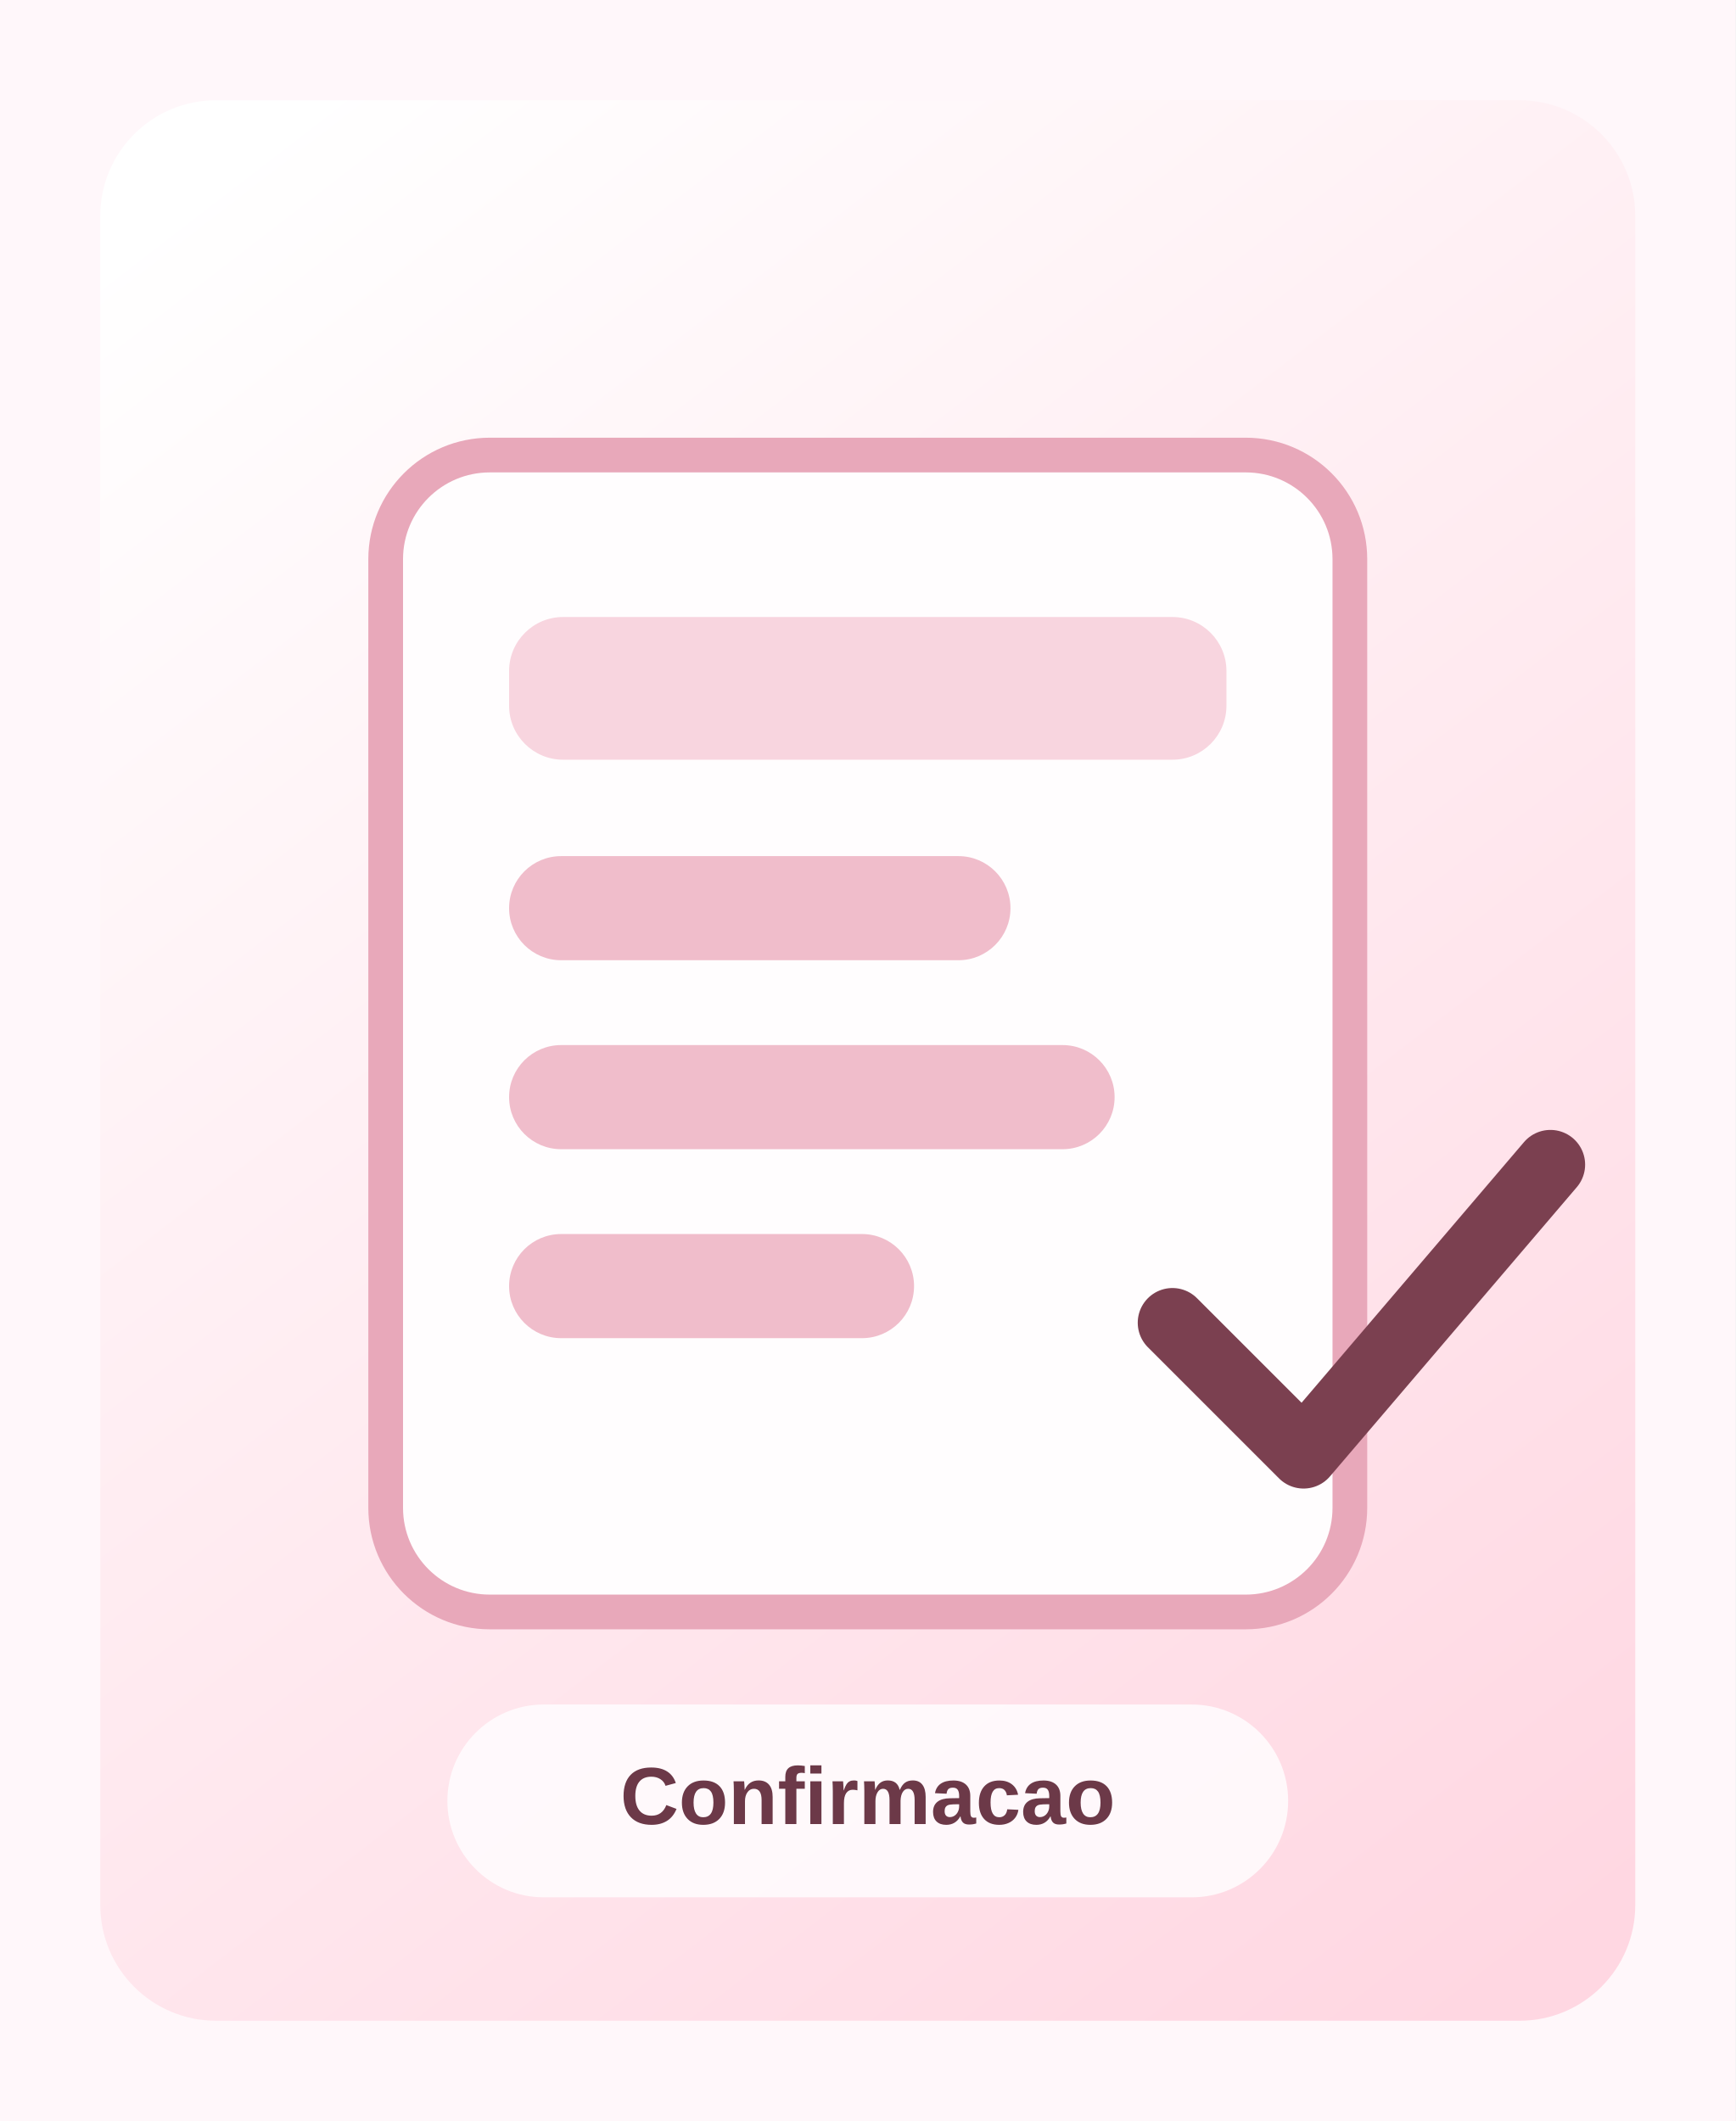
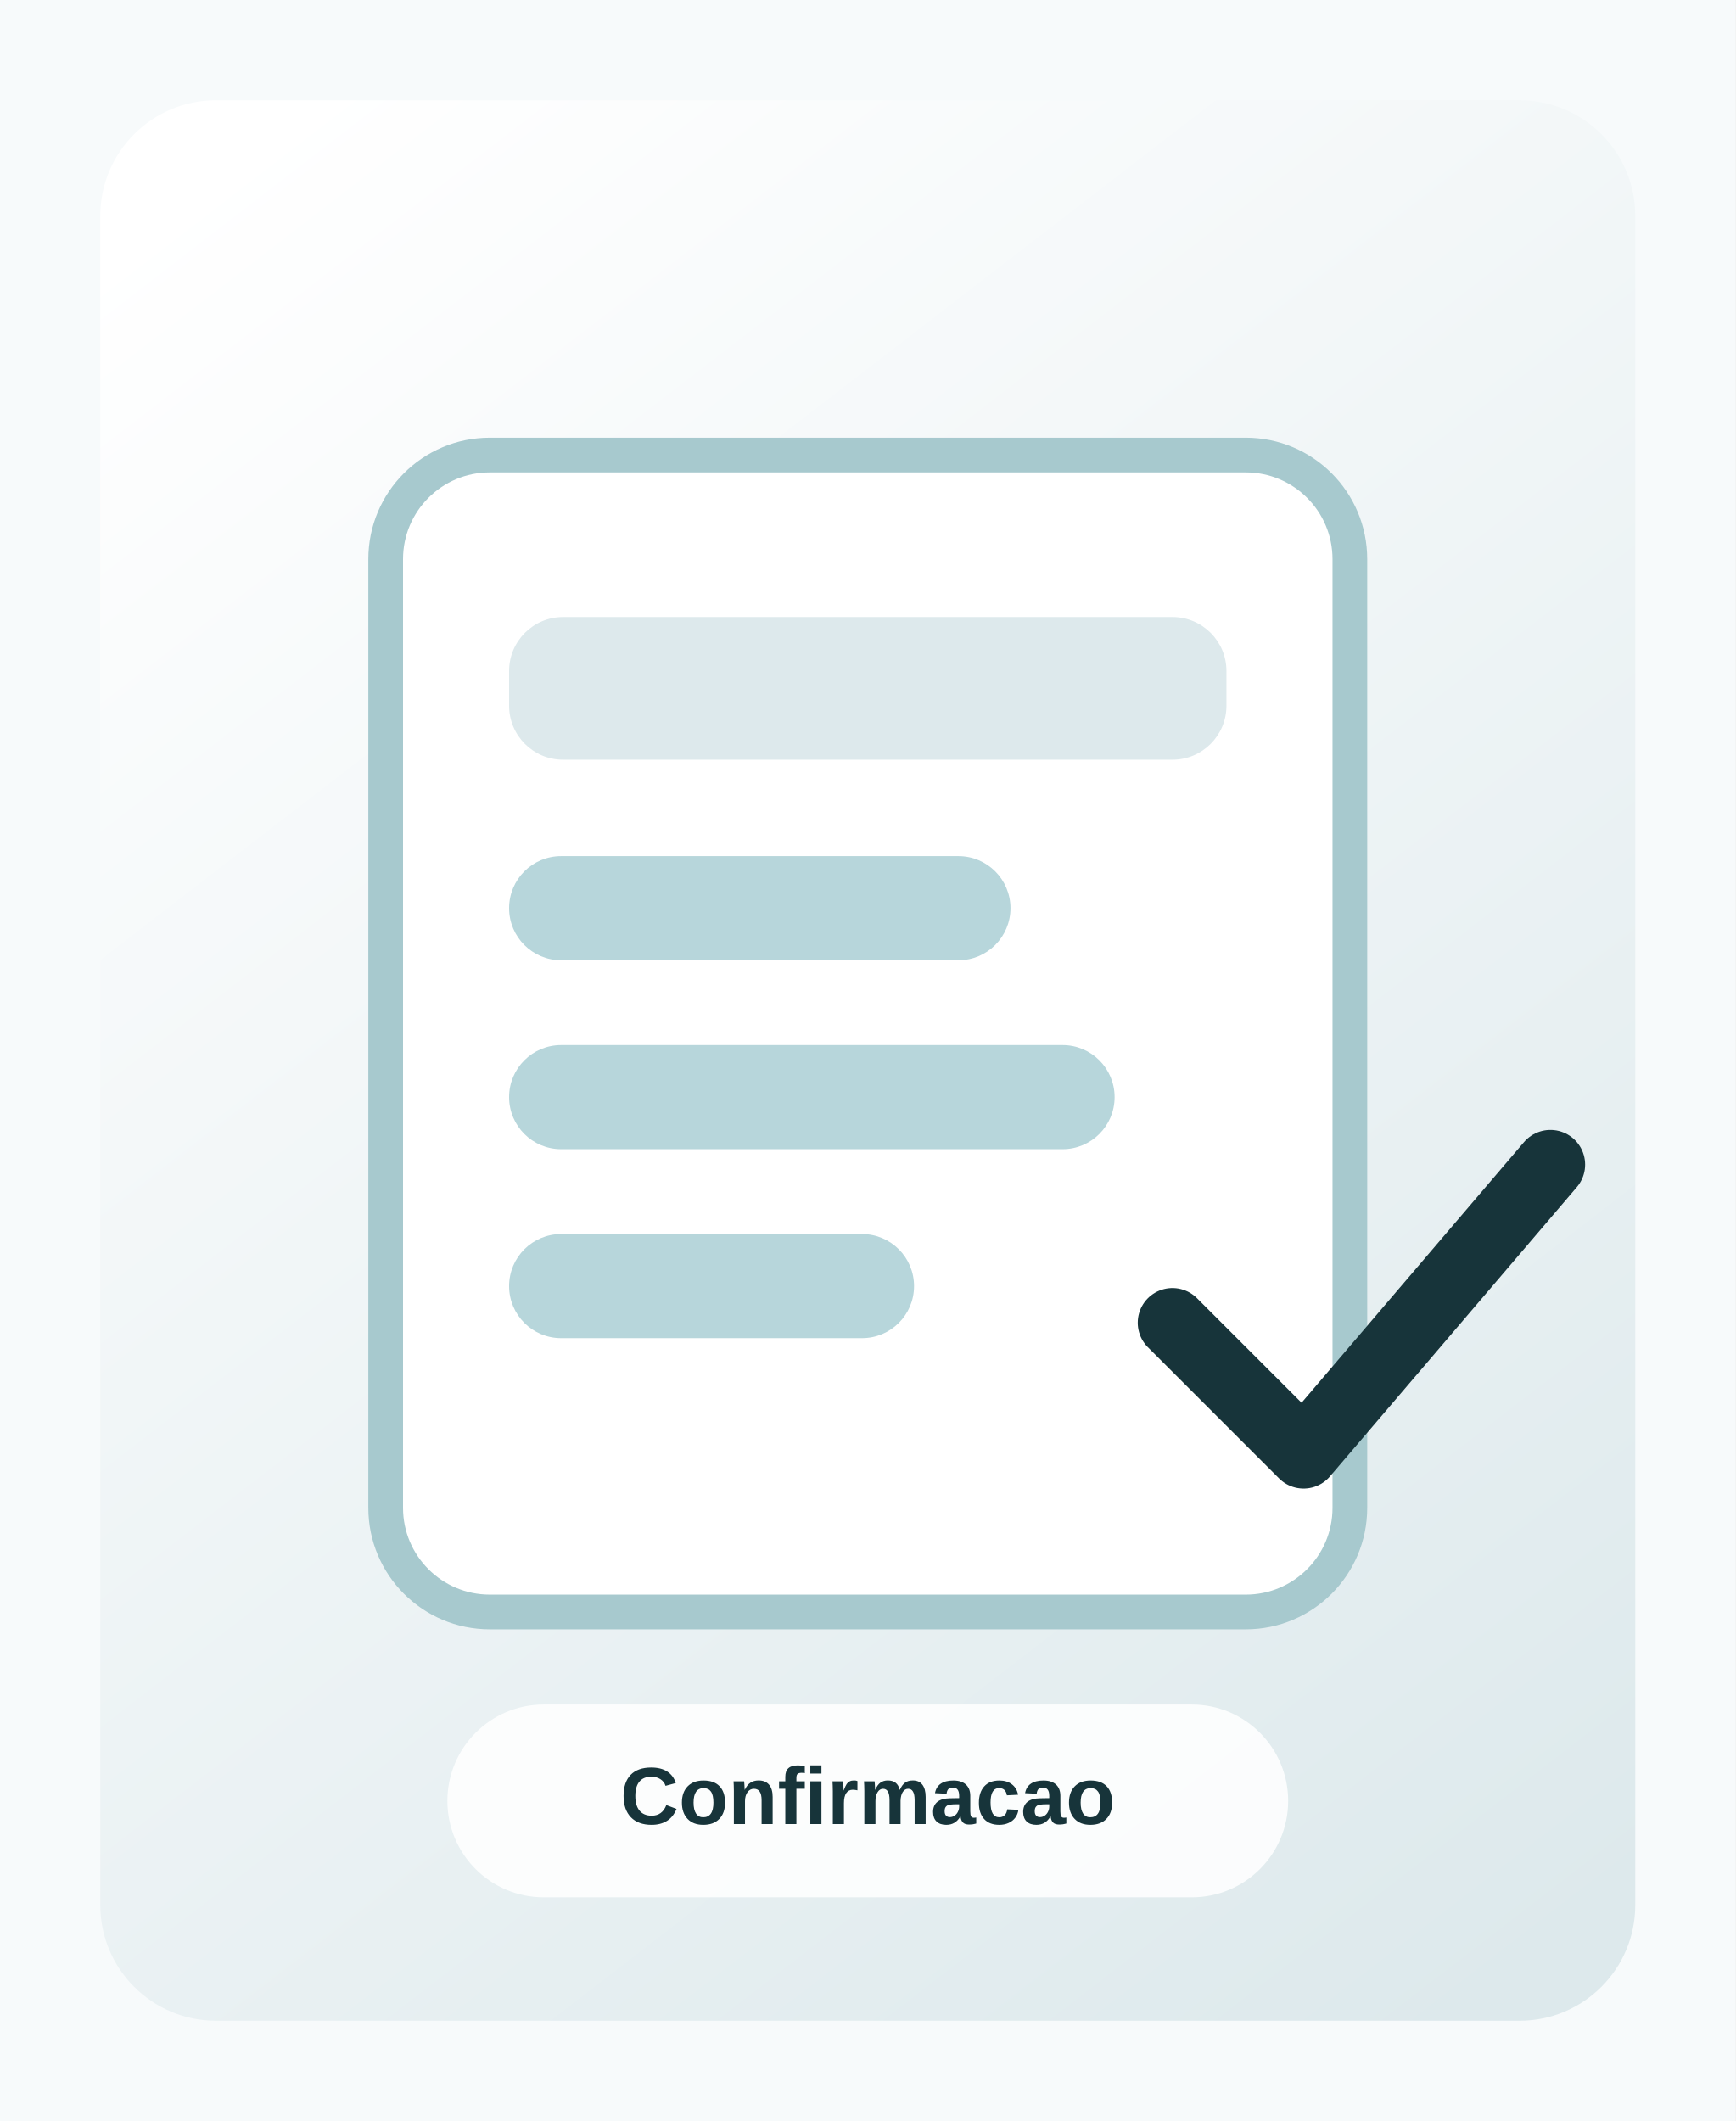
<svg xmlns="http://www.w3.org/2000/svg" width="900" height="1100" viewBox="0 0 900 1100" fill="none">
-   <rect width="900" height="1100" fill="#FFF7FA" />
+   <rect width="900" height="1100" fill="#F7FAFB" />
  <rect x="52" y="52" width="796" height="996" rx="60" fill="url(#bg)" />
-   <rect x="200" y="236" width="500" height="600" rx="54" fill="#FFFDFE" stroke="#E8A8BA" stroke-width="18" />
-   <rect x="264" y="320" width="372" height="74" rx="28" fill="#F8D5DF" />
-   <rect x="264" y="444" width="260" height="54" rx="27" fill="#F0BDCB" />
-   <rect x="264" y="542" width="314" height="54" rx="27" fill="#F0BDCB" />
-   <rect x="264" y="640" width="210" height="54" rx="27" fill="#F0BDCB" />
-   <path d="M608 686l68 68 128-150" stroke="#7B4050" stroke-width="36" stroke-linecap="round" stroke-linejoin="round" />
-   <rect x="232" y="884" width="436" height="100" rx="50" fill="#FFFDFE" fill-opacity="0.82" />
-   <text x="450" y="946" text-anchor="middle" fill="#6C3948" font-size="42" font-family="Arial, sans-serif" font-weight="700">Confirmacao</text>
+   <rect x="200" y="236" width="500" height="600" rx="54" fill="#FFFFFF" stroke="#A7C9CE" stroke-width="18" />
+   <rect x="264" y="320" width="372" height="74" rx="28" fill="#DDE9EC" />
+   <rect x="264" y="444" width="260" height="54" rx="27" fill="#B7D6DB" />
+   <rect x="264" y="542" width="314" height="54" rx="27" fill="#B7D6DB" />
+   <rect x="264" y="640" width="210" height="54" rx="27" fill="#B7D6DB" />
+   <path d="M608 686l68 68 128-150" stroke="#17343A" stroke-width="36" stroke-linecap="round" stroke-linejoin="round" />
+   <rect x="232" y="884" width="436" height="100" rx="50" fill="#FFFFFF" fill-opacity="0.86" />
+   <text x="450" y="946" text-anchor="middle" fill="#17343A" font-size="42" font-family="Arial, sans-serif" font-weight="700">Confirmacao</text>
  <defs>
    <linearGradient id="bg" x1="92" y1="102" x2="798" y2="1018" gradientUnits="userSpaceOnUse">
      <stop stop-color="#FFFFFF" />
-       <stop offset="1" stop-color="#FFD7E2" />
+       <stop offset="1" stop-color="#DDE9EC" />
    </linearGradient>
  </defs>
</svg>
